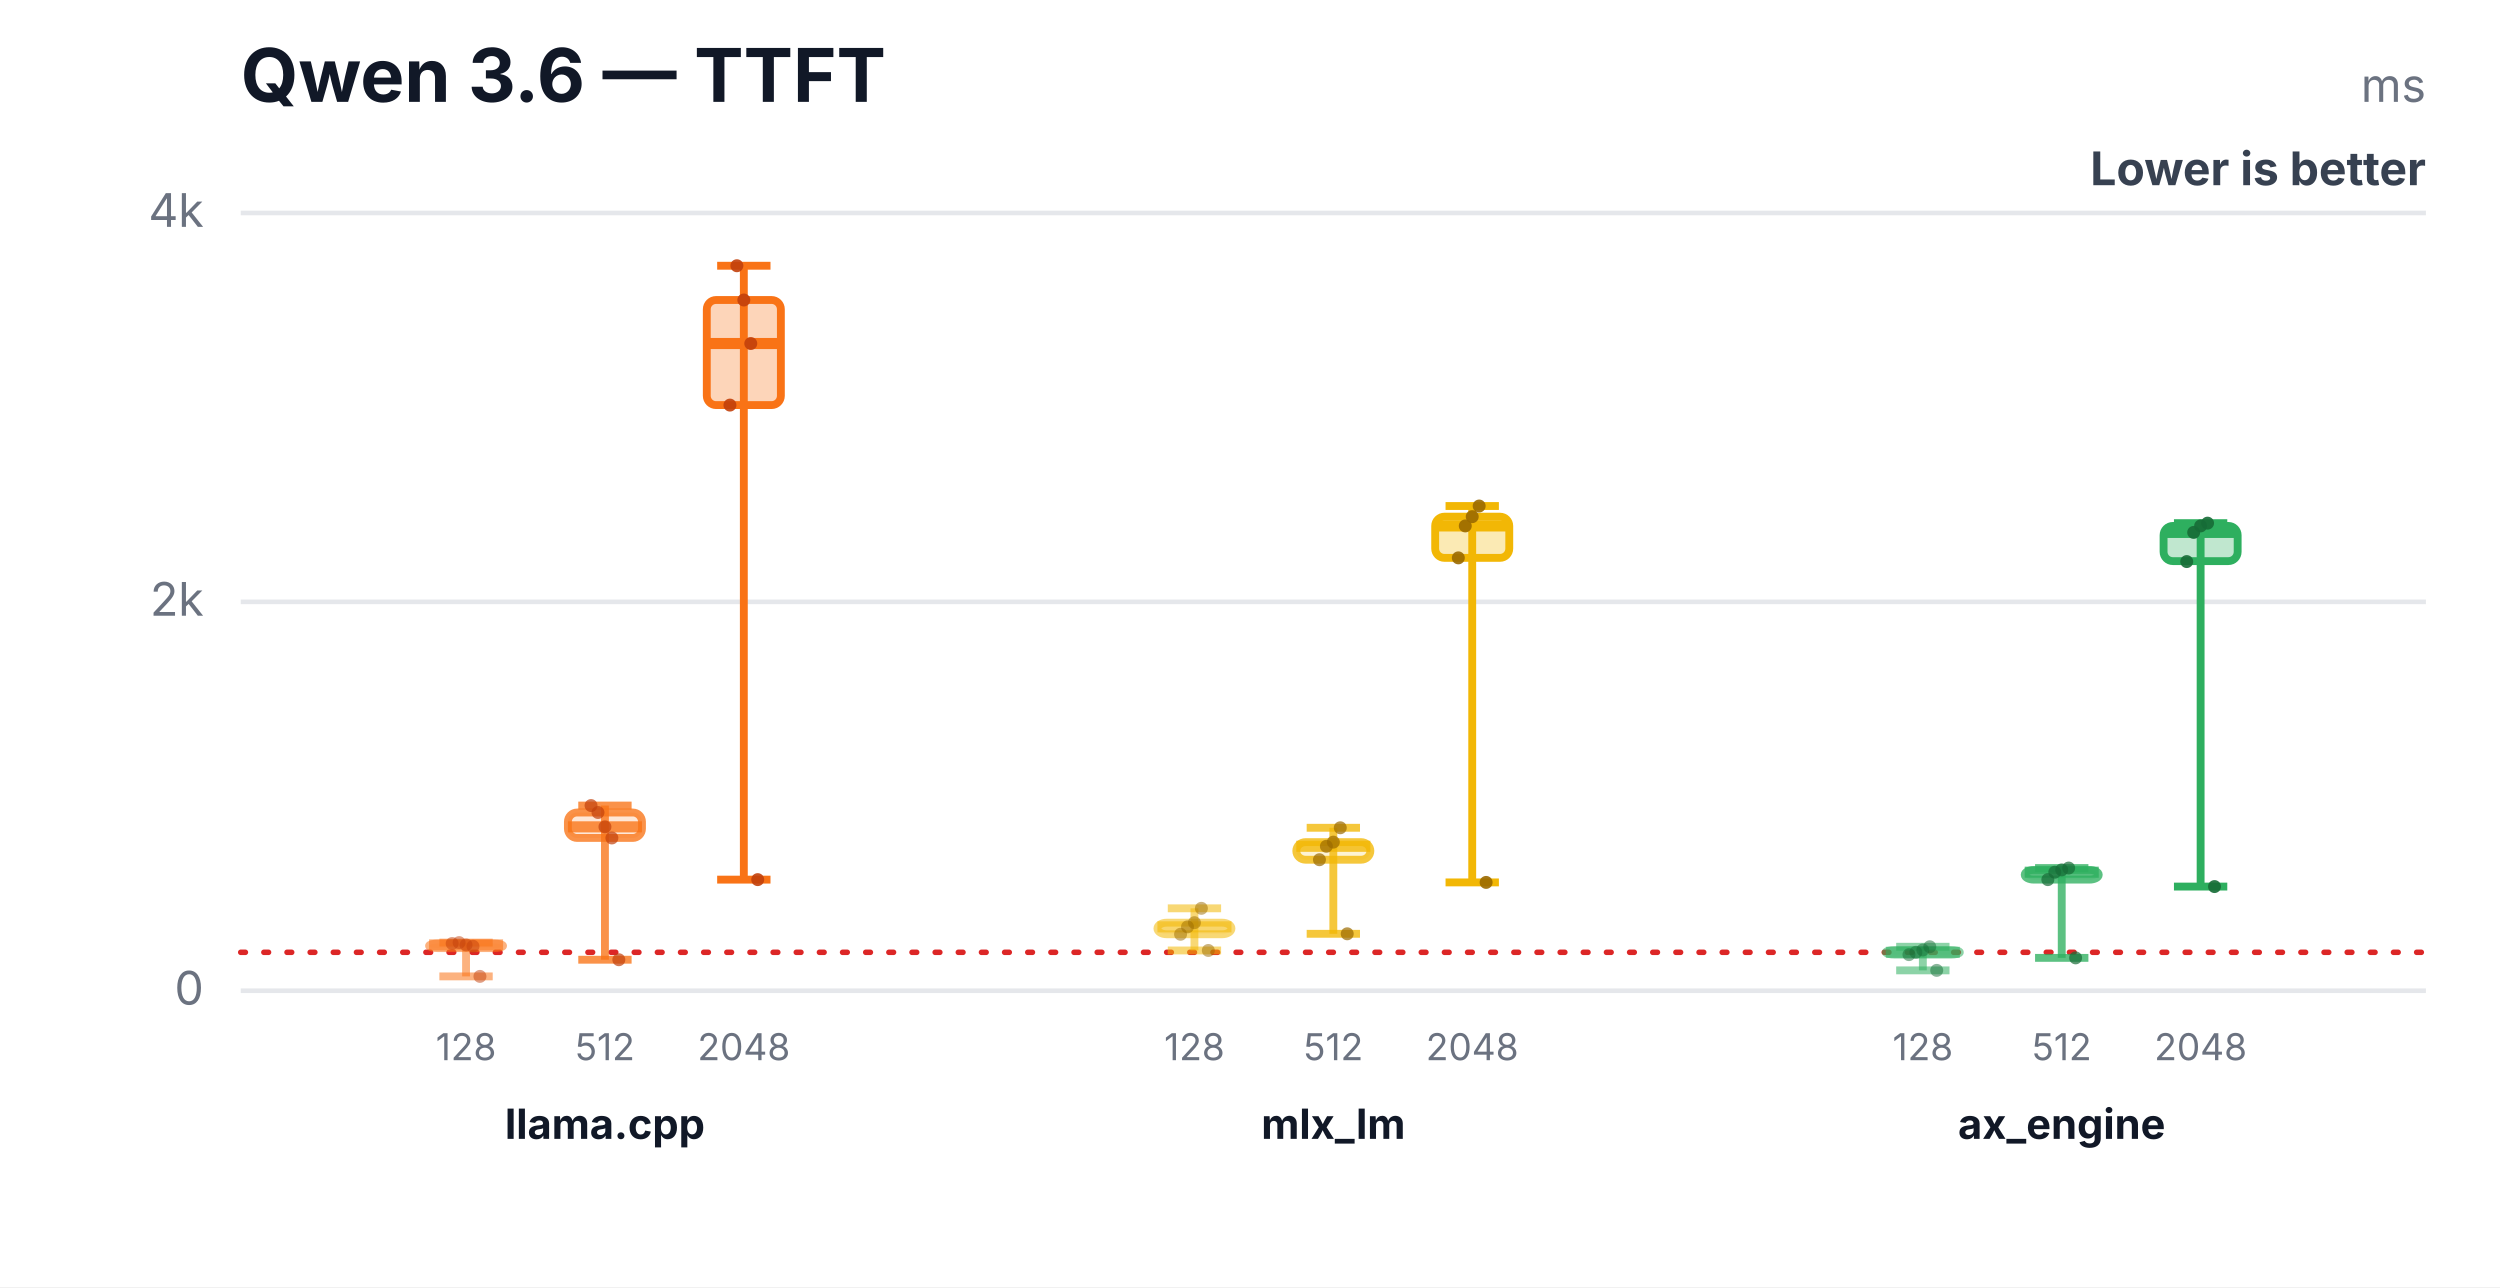
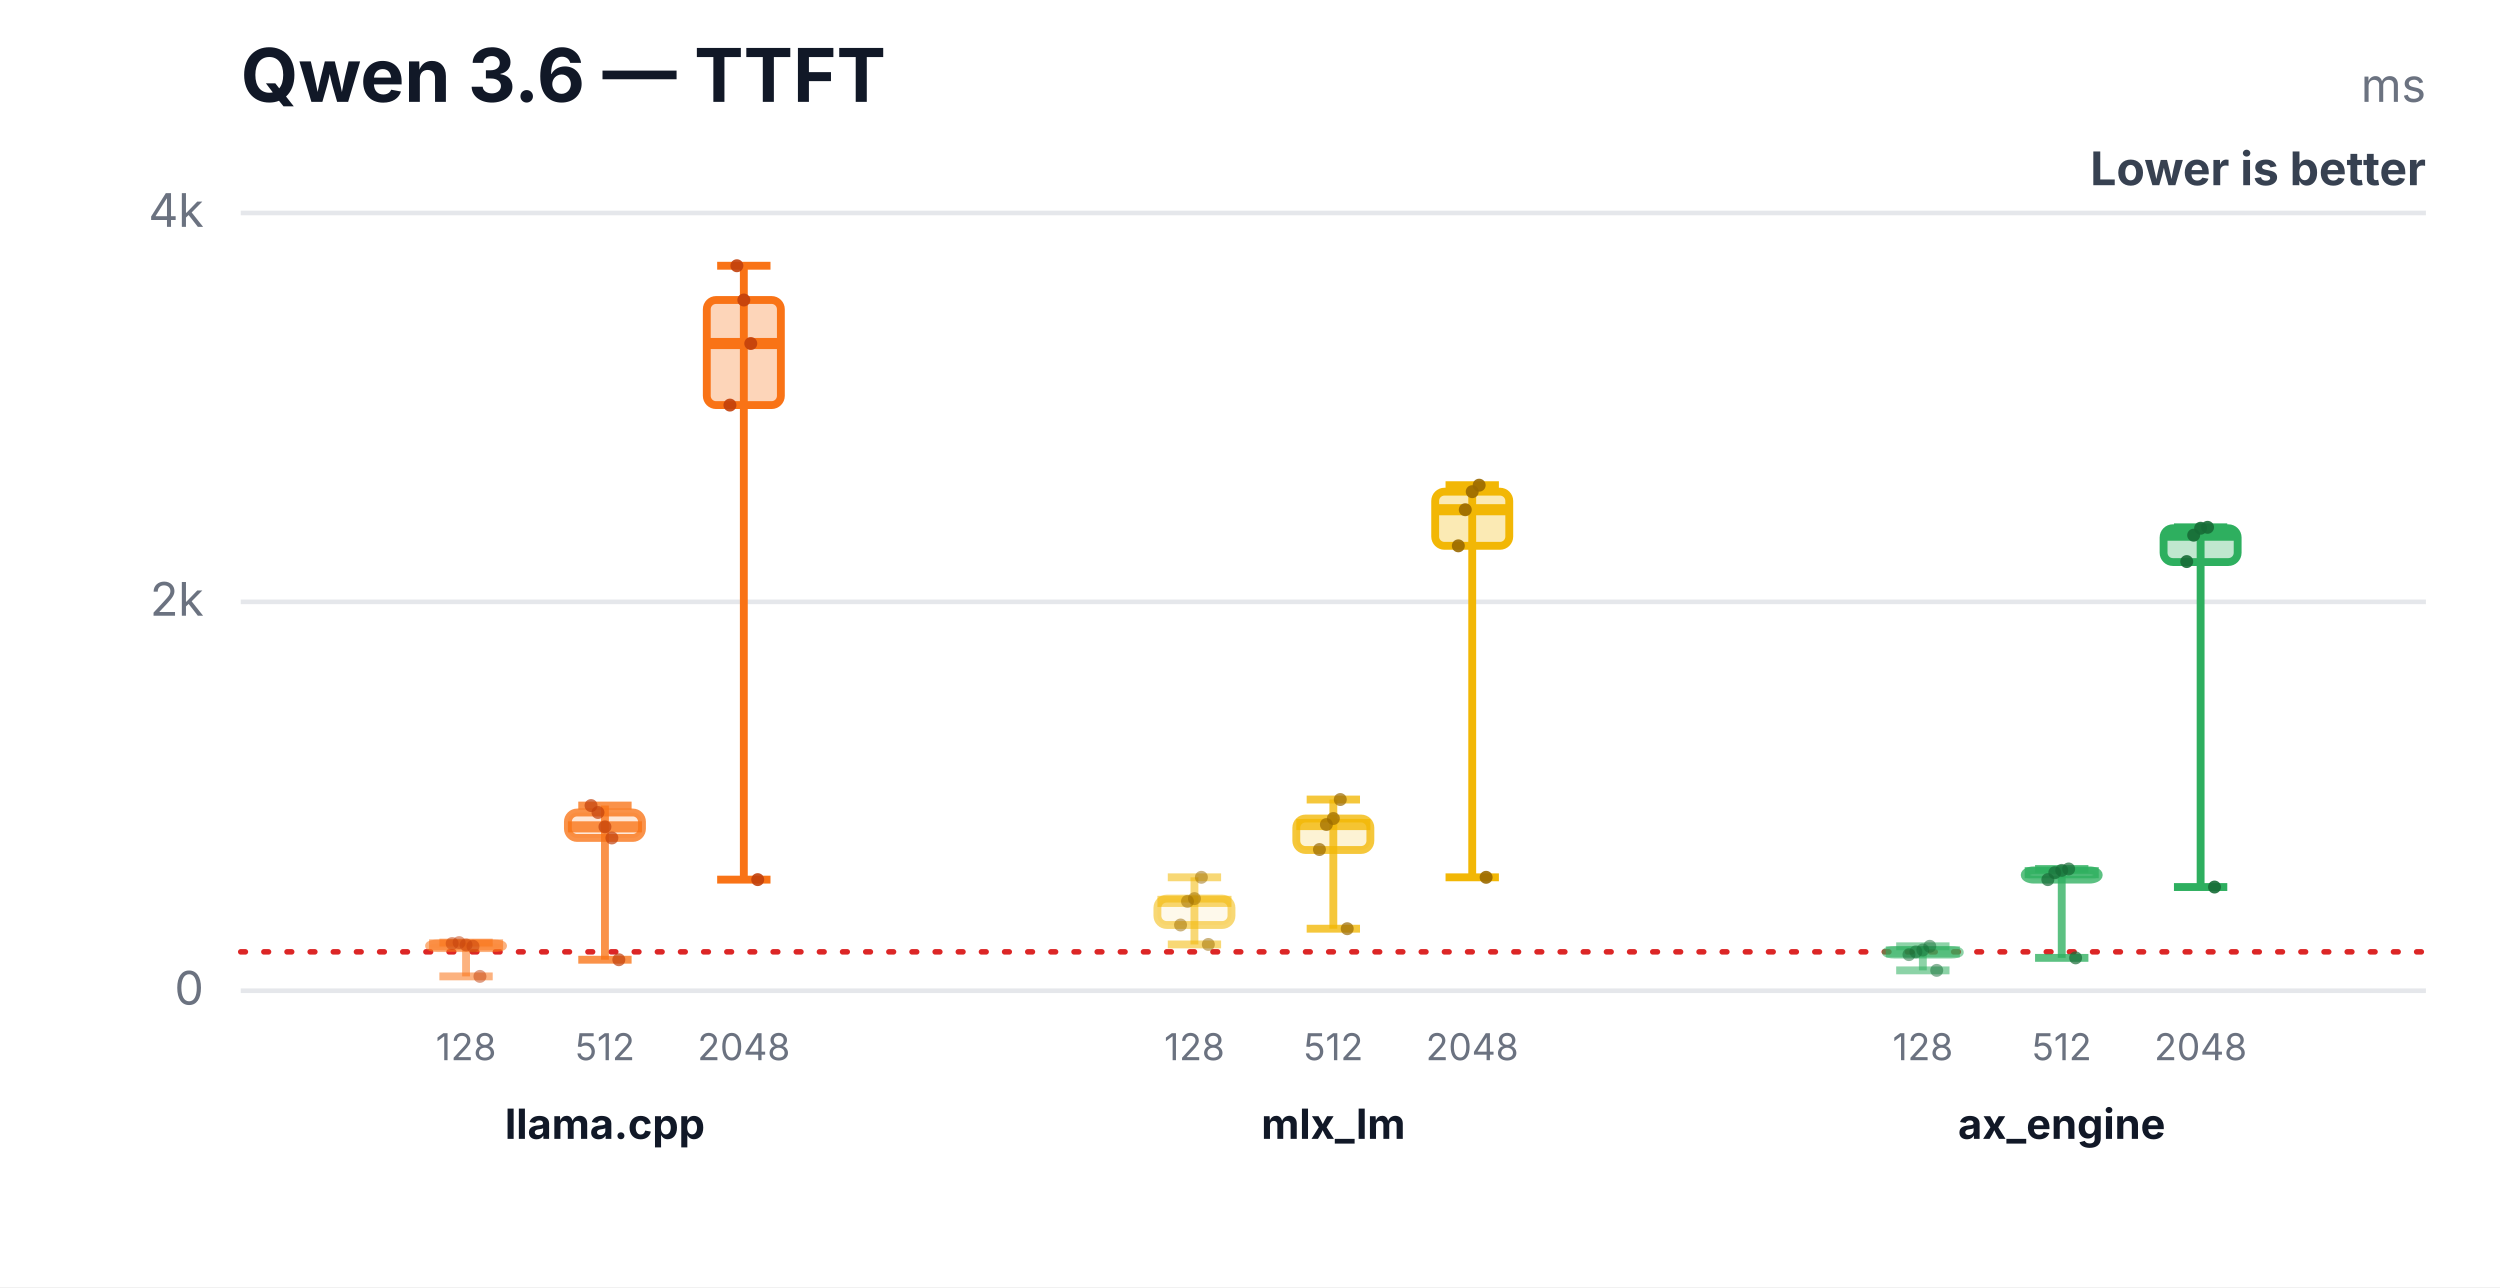
<svg xmlns="http://www.w3.org/2000/svg" width="540" height="278" viewBox="0 0 540 278" role="img" aria-labelledby="title desc">
  <rect width="540" height="278" fill="#ffffff" />
  <text x="52" y="22" font-family="Inter,Segoe UI,Arial,sans-serif" font-size="16" font-weight="700" fill="#111827">Qwen 3.6 — TTFT</text>
  <text x="524" y="22" text-anchor="end" font-family="Inter,Segoe UI,Arial,sans-serif" font-size="10" fill="#6b7280">ms</text>
  <text x="524" y="40" text-anchor="end" font-family="Inter,Segoe UI,Arial,sans-serif" font-size="10" font-weight="700" fill="#374151">Lower is better</text>
  <line x1="52" y1="214.0" x2="524" y2="214.0" stroke="#e5e7eb" stroke-width="1" />
  <text x="44" y="217.0" text-anchor="end" font-family="Inter,Segoe UI,Arial,sans-serif" font-size="10" fill="#6b7280">0</text>
  <line x1="52" y1="130.0" x2="524" y2="130.0" stroke="#e5e7eb" stroke-width="1" />
  <text x="44" y="133.0" text-anchor="end" font-family="Inter,Segoe UI,Arial,sans-serif" font-size="10" fill="#6b7280">2k</text>
  <line x1="52" y1="46.0" x2="524" y2="46.0" stroke="#e5e7eb" stroke-width="1" />
  <text x="44" y="49.0" text-anchor="end" font-family="Inter,Segoe UI,Arial,sans-serif" font-size="10" fill="#6b7280">4k</text>
-   <line x1="52" y1="205.7" x2="524" y2="205.7" stroke="#dc2626" stroke-width="1.2" stroke-dasharray="1 4" stroke-linecap="round" />
+   <line x1="52" y1="205.6" x2="524" y2="205.6" stroke="#dc2626" stroke-width="1.2" stroke-dasharray="1 4" stroke-linecap="round" />
  <line x1="100.667" y1="203.6" x2="100.667" y2="210.9" stroke="#f97316" stroke-opacity="0.55" stroke-width="1.7" />
  <line x1="94.907" y1="203.6" x2="106.427" y2="203.6" stroke="#f97316" stroke-opacity="0.55" stroke-width="1.7" />
  <line x1="94.907" y1="210.9" x2="106.427" y2="210.9" stroke="#f97316" stroke-opacity="0.55" stroke-width="1.7" />
  <rect x="92.667" y="203.8" width="16" height="1.0" rx="2" fill="#f97316" fill-opacity="0.08" stroke="#f97316" stroke-opacity="0.55" stroke-width="1.7" />
  <line x1="92.667" y1="204.1" x2="108.667" y2="204.1" stroke="#f97316" stroke-opacity="0.55" stroke-width="2.4" />
  <text x="100.667" y="229" text-anchor="middle" font-family="Inter,Segoe UI,Arial,sans-serif" font-size="8" fill="#6b7280">128</text>
  <circle cx="97.667" cy="203.8" r="1.4" fill="#c2410c" fill-opacity="0.5" />
  <circle cx="99.167" cy="203.6" r="1.4" fill="#c2410c" fill-opacity="0.5" />
  <circle cx="100.667" cy="204.1" r="1.4" fill="#c2410c" fill-opacity="0.5" />
  <circle cx="102.167" cy="204.4" r="1.4" fill="#c2410c" fill-opacity="0.5" />
  <circle cx="103.667" cy="210.9" r="1.4" fill="#c2410c" fill-opacity="0.5" />
  <line x1="130.667" y1="174.0" x2="130.667" y2="207.3" stroke="#f97316" stroke-opacity="0.78" stroke-width="1.7" />
  <line x1="124.907" y1="174.0" x2="136.427" y2="174.0" stroke="#f97316" stroke-opacity="0.78" stroke-width="1.7" />
  <line x1="124.907" y1="207.3" x2="136.427" y2="207.3" stroke="#f97316" stroke-opacity="0.78" stroke-width="1.7" />
  <rect x="122.667" y="175.5" width="16" height="5.5" rx="2" fill="#f97316" fill-opacity="0.17" stroke="#f97316" stroke-opacity="0.78" stroke-width="1.7" />
  <line x1="122.667" y1="178.6" x2="138.667" y2="178.6" stroke="#f97316" stroke-opacity="0.78" stroke-width="2.4" />
  <text x="130.667" y="229" text-anchor="middle" font-family="Inter,Segoe UI,Arial,sans-serif" font-size="8" fill="#6b7280">512</text>
  <circle cx="127.667" cy="174.0" r="1.4" fill="#c2410c" fill-opacity="0.7" />
  <circle cx="129.167" cy="175.5" r="1.4" fill="#c2410c" fill-opacity="0.7" />
  <circle cx="130.667" cy="178.6" r="1.4" fill="#c2410c" fill-opacity="0.7" />
  <circle cx="132.167" cy="181.0" r="1.4" fill="#c2410c" fill-opacity="0.7" />
  <circle cx="133.667" cy="207.3" r="1.4" fill="#c2410c" fill-opacity="0.7" />
  <line x1="160.667" y1="57.4" x2="160.667" y2="190.0" stroke="#f97316" stroke-opacity="1.0" stroke-width="1.7" />
  <line x1="154.907" y1="57.4" x2="166.427" y2="57.4" stroke="#f97316" stroke-opacity="1.0" stroke-width="1.7" />
  <line x1="154.907" y1="190.0" x2="166.427" y2="190.0" stroke="#f97316" stroke-opacity="1.0" stroke-width="1.7" />
  <rect x="152.667" y="64.8" width="16" height="22.7" rx="2" fill="#f97316" fill-opacity="0.3" stroke="#f97316" stroke-opacity="1.0" stroke-width="1.7" />
  <line x1="152.667" y1="74.2" x2="168.667" y2="74.2" stroke="#f97316" stroke-opacity="1.0" stroke-width="2.4" />
  <text x="160.667" y="229" text-anchor="middle" font-family="Inter,Segoe UI,Arial,sans-serif" font-size="8" fill="#6b7280">2048</text>
  <circle cx="157.667" cy="87.5" r="1.4" fill="#c2410c" fill-opacity="0.9" />
  <circle cx="159.167" cy="57.4" r="1.4" fill="#c2410c" fill-opacity="0.9" />
  <circle cx="160.667" cy="64.8" r="1.4" fill="#c2410c" fill-opacity="0.9" />
  <circle cx="162.167" cy="74.2" r="1.4" fill="#c2410c" fill-opacity="0.9" />
  <circle cx="163.667" cy="190.0" r="1.4" fill="#c2410c" fill-opacity="0.9" />
  <text x="130.667" y="246" text-anchor="middle" font-family="Inter,Segoe UI,Arial,sans-serif" font-size="9" font-weight="700" fill="#111827">llama.cpp</text>
-   <line x1="258" y1="196.2" x2="258" y2="205.3" stroke="#f2b705" stroke-opacity="0.55" stroke-width="1.7" />
-   <line x1="252.24" y1="196.2" x2="263.76" y2="196.2" stroke="#f2b705" stroke-opacity="0.55" stroke-width="1.7" />
-   <line x1="252.24" y1="205.3" x2="263.76" y2="205.3" stroke="#f2b705" stroke-opacity="0.55" stroke-width="1.7" />
-   <rect x="250" y="199.3" width="16" height="2.5" rx="2" fill="#f2b705" fill-opacity="0.08" stroke="#f2b705" stroke-opacity="0.55" stroke-width="1.7" />
-   <line x1="250" y1="200.2" x2="266" y2="200.2" stroke="#f2b705" stroke-opacity="0.55" stroke-width="2.4" />
+   <line x1="258" y1="189.5" x2="258" y2="204.0" stroke="#f2b705" stroke-opacity="0.55" stroke-width="1.7" />
+   <line x1="252.24" y1="189.5" x2="263.76" y2="189.5" stroke="#f2b705" stroke-opacity="0.55" stroke-width="1.7" />
+   <line x1="252.24" y1="204.0" x2="263.76" y2="204.0" stroke="#f2b705" stroke-opacity="0.55" stroke-width="1.7" />
+   <rect x="250" y="194.1" width="16" height="5.7" rx="2" fill="#f2b705" fill-opacity="0.08" stroke="#f2b705" stroke-opacity="0.55" stroke-width="1.7" />
+   <line x1="250" y1="194.7" x2="266" y2="194.7" stroke="#f2b705" stroke-opacity="0.55" stroke-width="2.4" />
  <text x="258" y="229" text-anchor="middle" font-family="Inter,Segoe UI,Arial,sans-serif" font-size="8" fill="#6b7280">128</text>
-   <circle cx="255" cy="201.8" r="1.4" fill="#9a6a00" fill-opacity="0.5" />
-   <circle cx="256.5" cy="200.2" r="1.4" fill="#9a6a00" fill-opacity="0.5" />
-   <circle cx="258" cy="199.3" r="1.4" fill="#9a6a00" fill-opacity="0.5" />
-   <circle cx="259.5" cy="196.2" r="1.4" fill="#9a6a00" fill-opacity="0.5" />
-   <circle cx="261" cy="205.3" r="1.4" fill="#9a6a00" fill-opacity="0.5" />
-   <line x1="288" y1="178.8" x2="288" y2="201.7" stroke="#f2b705" stroke-opacity="0.78" stroke-width="1.7" />
-   <line x1="282.24" y1="178.8" x2="293.76" y2="178.8" stroke="#f2b705" stroke-opacity="0.78" stroke-width="1.7" />
-   <line x1="282.24" y1="201.7" x2="293.76" y2="201.7" stroke="#f2b705" stroke-opacity="0.78" stroke-width="1.7" />
-   <rect x="280" y="181.9" width="16" height="3.8" rx="2" fill="#f2b705" fill-opacity="0.17" stroke="#f2b705" stroke-opacity="0.78" stroke-width="1.7" />
-   <line x1="280" y1="182.8" x2="296" y2="182.8" stroke="#f2b705" stroke-opacity="0.78" stroke-width="2.4" />
+   <circle cx="255" cy="199.8" r="1.4" fill="#9a6a00" fill-opacity="0.5" />
+   <circle cx="256.5" cy="194.7" r="1.4" fill="#9a6a00" fill-opacity="0.5" />
+   <circle cx="258" cy="194.1" r="1.4" fill="#9a6a00" fill-opacity="0.5" />
+   <circle cx="259.5" cy="189.5" r="1.4" fill="#9a6a00" fill-opacity="0.5" />
+   <circle cx="261" cy="204.0" r="1.4" fill="#9a6a00" fill-opacity="0.5" />
+   <line x1="288" y1="172.7" x2="288" y2="200.6" stroke="#f2b705" stroke-opacity="0.78" stroke-width="1.7" />
+   <line x1="282.24" y1="172.7" x2="293.76" y2="172.7" stroke="#f2b705" stroke-opacity="0.78" stroke-width="1.7" />
+   <line x1="282.24" y1="200.6" x2="293.76" y2="200.6" stroke="#f2b705" stroke-opacity="0.78" stroke-width="1.7" />
+   <rect x="280" y="176.8" width="16" height="6.8" rx="2" fill="#f2b705" fill-opacity="0.17" stroke="#f2b705" stroke-opacity="0.78" stroke-width="1.7" />
+   <line x1="280" y1="178.1" x2="296" y2="178.1" stroke="#f2b705" stroke-opacity="0.78" stroke-width="2.4" />
  <text x="288" y="229" text-anchor="middle" font-family="Inter,Segoe UI,Arial,sans-serif" font-size="8" fill="#6b7280">512</text>
-   <circle cx="285" cy="185.7" r="1.4" fill="#9a6a00" fill-opacity="0.7" />
-   <circle cx="286.5" cy="182.8" r="1.4" fill="#9a6a00" fill-opacity="0.7" />
-   <circle cx="288" cy="181.9" r="1.4" fill="#9a6a00" fill-opacity="0.7" />
-   <circle cx="289.5" cy="178.8" r="1.4" fill="#9a6a00" fill-opacity="0.7" />
-   <circle cx="291" cy="201.7" r="1.4" fill="#9a6a00" fill-opacity="0.7" />
-   <line x1="318" y1="109.3" x2="318" y2="190.6" stroke="#f2b705" stroke-opacity="1.0" stroke-width="1.7" />
-   <line x1="312.24" y1="109.3" x2="323.76" y2="109.3" stroke="#f2b705" stroke-opacity="1.0" stroke-width="1.7" />
-   <line x1="312.24" y1="190.6" x2="323.76" y2="190.6" stroke="#f2b705" stroke-opacity="1.0" stroke-width="1.7" />
-   <rect x="310" y="111.6" width="16" height="8.9" rx="2" fill="#f2b705" fill-opacity="0.3" stroke="#f2b705" stroke-opacity="1.0" stroke-width="1.7" />
-   <line x1="310" y1="113.6" x2="326" y2="113.6" stroke="#f2b705" stroke-opacity="1.0" stroke-width="2.4" />
+   <circle cx="285" cy="183.5" r="1.4" fill="#9a6a00" fill-opacity="0.7" />
+   <circle cx="286.5" cy="178.1" r="1.4" fill="#9a6a00" fill-opacity="0.7" />
+   <circle cx="288" cy="176.8" r="1.4" fill="#9a6a00" fill-opacity="0.7" />
+   <circle cx="289.5" cy="172.7" r="1.4" fill="#9a6a00" fill-opacity="0.7" />
+   <circle cx="291" cy="200.6" r="1.4" fill="#9a6a00" fill-opacity="0.7" />
+   <line x1="318" y1="104.8" x2="318" y2="189.5" stroke="#f2b705" stroke-opacity="1.0" stroke-width="1.7" />
+   <line x1="312.24" y1="104.8" x2="323.76" y2="104.8" stroke="#f2b705" stroke-opacity="1.0" stroke-width="1.7" />
+   <line x1="312.24" y1="189.5" x2="323.76" y2="189.5" stroke="#f2b705" stroke-opacity="1.0" stroke-width="1.7" />
+   <rect x="310" y="106.2" width="16" height="11.7" rx="2" fill="#f2b705" fill-opacity="0.3" stroke="#f2b705" stroke-opacity="1.0" stroke-width="1.7" />
+   <line x1="310" y1="110.1" x2="326" y2="110.1" stroke="#f2b705" stroke-opacity="1.0" stroke-width="2.4" />
  <text x="318" y="229" text-anchor="middle" font-family="Inter,Segoe UI,Arial,sans-serif" font-size="8" fill="#6b7280">2048</text>
-   <circle cx="315" cy="120.5" r="1.4" fill="#9a6a00" fill-opacity="0.9" />
-   <circle cx="316.5" cy="113.6" r="1.4" fill="#9a6a00" fill-opacity="0.9" />
-   <circle cx="318" cy="111.6" r="1.4" fill="#9a6a00" fill-opacity="0.9" />
-   <circle cx="319.5" cy="109.3" r="1.4" fill="#9a6a00" fill-opacity="0.9" />
-   <circle cx="321" cy="190.6" r="1.4" fill="#9a6a00" fill-opacity="0.9" />
+   <circle cx="315" cy="117.9" r="1.4" fill="#9a6a00" fill-opacity="0.9" />
+   <circle cx="316.5" cy="110.1" r="1.4" fill="#9a6a00" fill-opacity="0.9" />
+   <circle cx="318" cy="106.2" r="1.4" fill="#9a6a00" fill-opacity="0.9" />
+   <circle cx="319.5" cy="104.8" r="1.4" fill="#9a6a00" fill-opacity="0.9" />
+   <circle cx="321" cy="189.5" r="1.4" fill="#9a6a00" fill-opacity="0.9" />
  <text x="288" y="246" text-anchor="middle" font-family="Inter,Segoe UI,Arial,sans-serif" font-size="9" font-weight="700" fill="#111827">mlx_lm</text>
-   <line x1="415.333" y1="204.5" x2="415.333" y2="209.6" stroke="#2eaf5f" stroke-opacity="0.55" stroke-width="1.7" />
-   <line x1="409.573" y1="204.5" x2="421.093" y2="204.5" stroke="#2eaf5f" stroke-opacity="0.55" stroke-width="1.7" />
+   <line x1="415.333" y1="204.4" x2="415.333" y2="209.6" stroke="#2eaf5f" stroke-opacity="0.55" stroke-width="1.7" />
+   <line x1="409.573" y1="204.4" x2="421.093" y2="204.4" stroke="#2eaf5f" stroke-opacity="0.55" stroke-width="1.7" />
  <line x1="409.573" y1="209.6" x2="421.093" y2="209.6" stroke="#2eaf5f" stroke-opacity="0.55" stroke-width="1.7" />
  <rect x="407.333" y="205.2" width="16" height="1.0" rx="2" fill="#2eaf5f" fill-opacity="0.08" stroke="#2eaf5f" stroke-opacity="0.55" stroke-width="1.7" />
-   <line x1="407.333" y1="205.7" x2="423.333" y2="205.7" stroke="#2eaf5f" stroke-opacity="0.55" stroke-width="2.4" />
+   <line x1="407.333" y1="205.6" x2="423.333" y2="205.6" stroke="#2eaf5f" stroke-opacity="0.55" stroke-width="2.4" />
  <text x="415.333" y="229" text-anchor="middle" font-family="Inter,Segoe UI,Arial,sans-serif" font-size="8" fill="#6b7280">128</text>
  <circle cx="412.333" cy="206.2" r="1.4" fill="#176c37" fill-opacity="0.5" />
-   <circle cx="413.833" cy="205.7" r="1.4" fill="#176c37" fill-opacity="0.5" />
+   <circle cx="413.833" cy="205.6" r="1.4" fill="#176c37" fill-opacity="0.5" />
  <circle cx="415.333" cy="205.2" r="1.4" fill="#176c37" fill-opacity="0.5" />
-   <circle cx="416.833" cy="204.5" r="1.4" fill="#176c37" fill-opacity="0.5" />
+   <circle cx="416.833" cy="204.4" r="1.4" fill="#176c37" fill-opacity="0.5" />
  <circle cx="418.333" cy="209.6" r="1.4" fill="#176c37" fill-opacity="0.5" />
-   <line x1="445.333" y1="187.5" x2="445.333" y2="206.9" stroke="#2eaf5f" stroke-opacity="0.78" stroke-width="1.7" />
-   <line x1="439.573" y1="187.5" x2="451.093" y2="187.5" stroke="#2eaf5f" stroke-opacity="0.78" stroke-width="1.7" />
+   <line x1="445.333" y1="187.7" x2="445.333" y2="206.9" stroke="#2eaf5f" stroke-opacity="0.78" stroke-width="1.7" />
+   <line x1="439.573" y1="187.7" x2="451.093" y2="187.7" stroke="#2eaf5f" stroke-opacity="0.78" stroke-width="1.7" />
  <line x1="439.573" y1="206.9" x2="451.093" y2="206.9" stroke="#2eaf5f" stroke-opacity="0.78" stroke-width="1.7" />
-   <rect x="437.333" y="187.9" width="16" height="2.1" rx="2" fill="#2eaf5f" fill-opacity="0.17" stroke="#2eaf5f" stroke-opacity="0.78" stroke-width="1.7" />
-   <line x1="437.333" y1="188.4" x2="453.333" y2="188.4" stroke="#2eaf5f" stroke-opacity="0.78" stroke-width="2.4" />
+   <rect x="437.333" y="188.0" width="16" height="2.0" rx="2" fill="#2eaf5f" fill-opacity="0.17" stroke="#2eaf5f" stroke-opacity="0.78" stroke-width="1.7" />
+   <line x1="437.333" y1="188.5" x2="453.333" y2="188.5" stroke="#2eaf5f" stroke-opacity="0.78" stroke-width="2.4" />
  <text x="445.333" y="229" text-anchor="middle" font-family="Inter,Segoe UI,Arial,sans-serif" font-size="8" fill="#6b7280">512</text>
  <circle cx="442.333" cy="190.0" r="1.4" fill="#176c37" fill-opacity="0.7" />
-   <circle cx="443.833" cy="188.4" r="1.4" fill="#176c37" fill-opacity="0.7" />
-   <circle cx="445.333" cy="187.9" r="1.4" fill="#176c37" fill-opacity="0.7" />
-   <circle cx="446.833" cy="187.5" r="1.4" fill="#176c37" fill-opacity="0.7" />
+   <circle cx="443.833" cy="188.5" r="1.4" fill="#176c37" fill-opacity="0.7" />
+   <circle cx="445.333" cy="188.0" r="1.4" fill="#176c37" fill-opacity="0.7" />
+   <circle cx="446.833" cy="187.7" r="1.4" fill="#176c37" fill-opacity="0.7" />
  <circle cx="448.333" cy="206.9" r="1.4" fill="#176c37" fill-opacity="0.7" />
-   <line x1="475.333" y1="113.0" x2="475.333" y2="191.5" stroke="#2eaf5f" stroke-opacity="1.0" stroke-width="1.7" />
-   <line x1="469.573" y1="113.0" x2="481.093" y2="113.0" stroke="#2eaf5f" stroke-opacity="1.0" stroke-width="1.7" />
-   <line x1="469.573" y1="191.5" x2="481.093" y2="191.5" stroke="#2eaf5f" stroke-opacity="1.0" stroke-width="1.7" />
-   <rect x="467.333" y="113.6" width="16" height="7.6" rx="2" fill="#2eaf5f" fill-opacity="0.3" stroke="#2eaf5f" stroke-opacity="1.0" stroke-width="1.7" />
-   <line x1="467.333" y1="115.0" x2="483.333" y2="115.0" stroke="#2eaf5f" stroke-opacity="1.0" stroke-width="2.4" />
+   <line x1="475.333" y1="113.9" x2="475.333" y2="191.6" stroke="#2eaf5f" stroke-opacity="1.0" stroke-width="1.7" />
+   <line x1="469.573" y1="113.9" x2="481.093" y2="113.9" stroke="#2eaf5f" stroke-opacity="1.0" stroke-width="1.7" />
+   <line x1="469.573" y1="191.6" x2="481.093" y2="191.6" stroke="#2eaf5f" stroke-opacity="1.0" stroke-width="1.7" />
+   <rect x="467.333" y="114.1" width="16" height="7.3" rx="2" fill="#2eaf5f" fill-opacity="0.3" stroke="#2eaf5f" stroke-opacity="1.0" stroke-width="1.7" />
+   <line x1="467.333" y1="115.6" x2="483.333" y2="115.6" stroke="#2eaf5f" stroke-opacity="1.0" stroke-width="2.4" />
  <text x="475.333" y="229" text-anchor="middle" font-family="Inter,Segoe UI,Arial,sans-serif" font-size="8" fill="#6b7280">2048</text>
  <circle cx="472.333" cy="121.3" r="1.4" fill="#176c37" fill-opacity="0.9" />
-   <circle cx="473.833" cy="115.0" r="1.4" fill="#176c37" fill-opacity="0.9" />
-   <circle cx="475.333" cy="113.6" r="1.4" fill="#176c37" fill-opacity="0.9" />
-   <circle cx="476.833" cy="113.0" r="1.4" fill="#176c37" fill-opacity="0.9" />
-   <circle cx="478.333" cy="191.5" r="1.4" fill="#176c37" fill-opacity="0.9" />
+   <circle cx="473.833" cy="115.6" r="1.4" fill="#176c37" fill-opacity="0.9" />
+   <circle cx="475.333" cy="114.1" r="1.4" fill="#176c37" fill-opacity="0.9" />
+   <circle cx="476.833" cy="113.9" r="1.4" fill="#176c37" fill-opacity="0.9" />
+   <circle cx="478.333" cy="191.6" r="1.4" fill="#176c37" fill-opacity="0.9" />
  <text x="445.333" y="246" text-anchor="middle" font-family="Inter,Segoe UI,Arial,sans-serif" font-size="9" font-weight="700" fill="#111827">ax_engine</text>
</svg>
